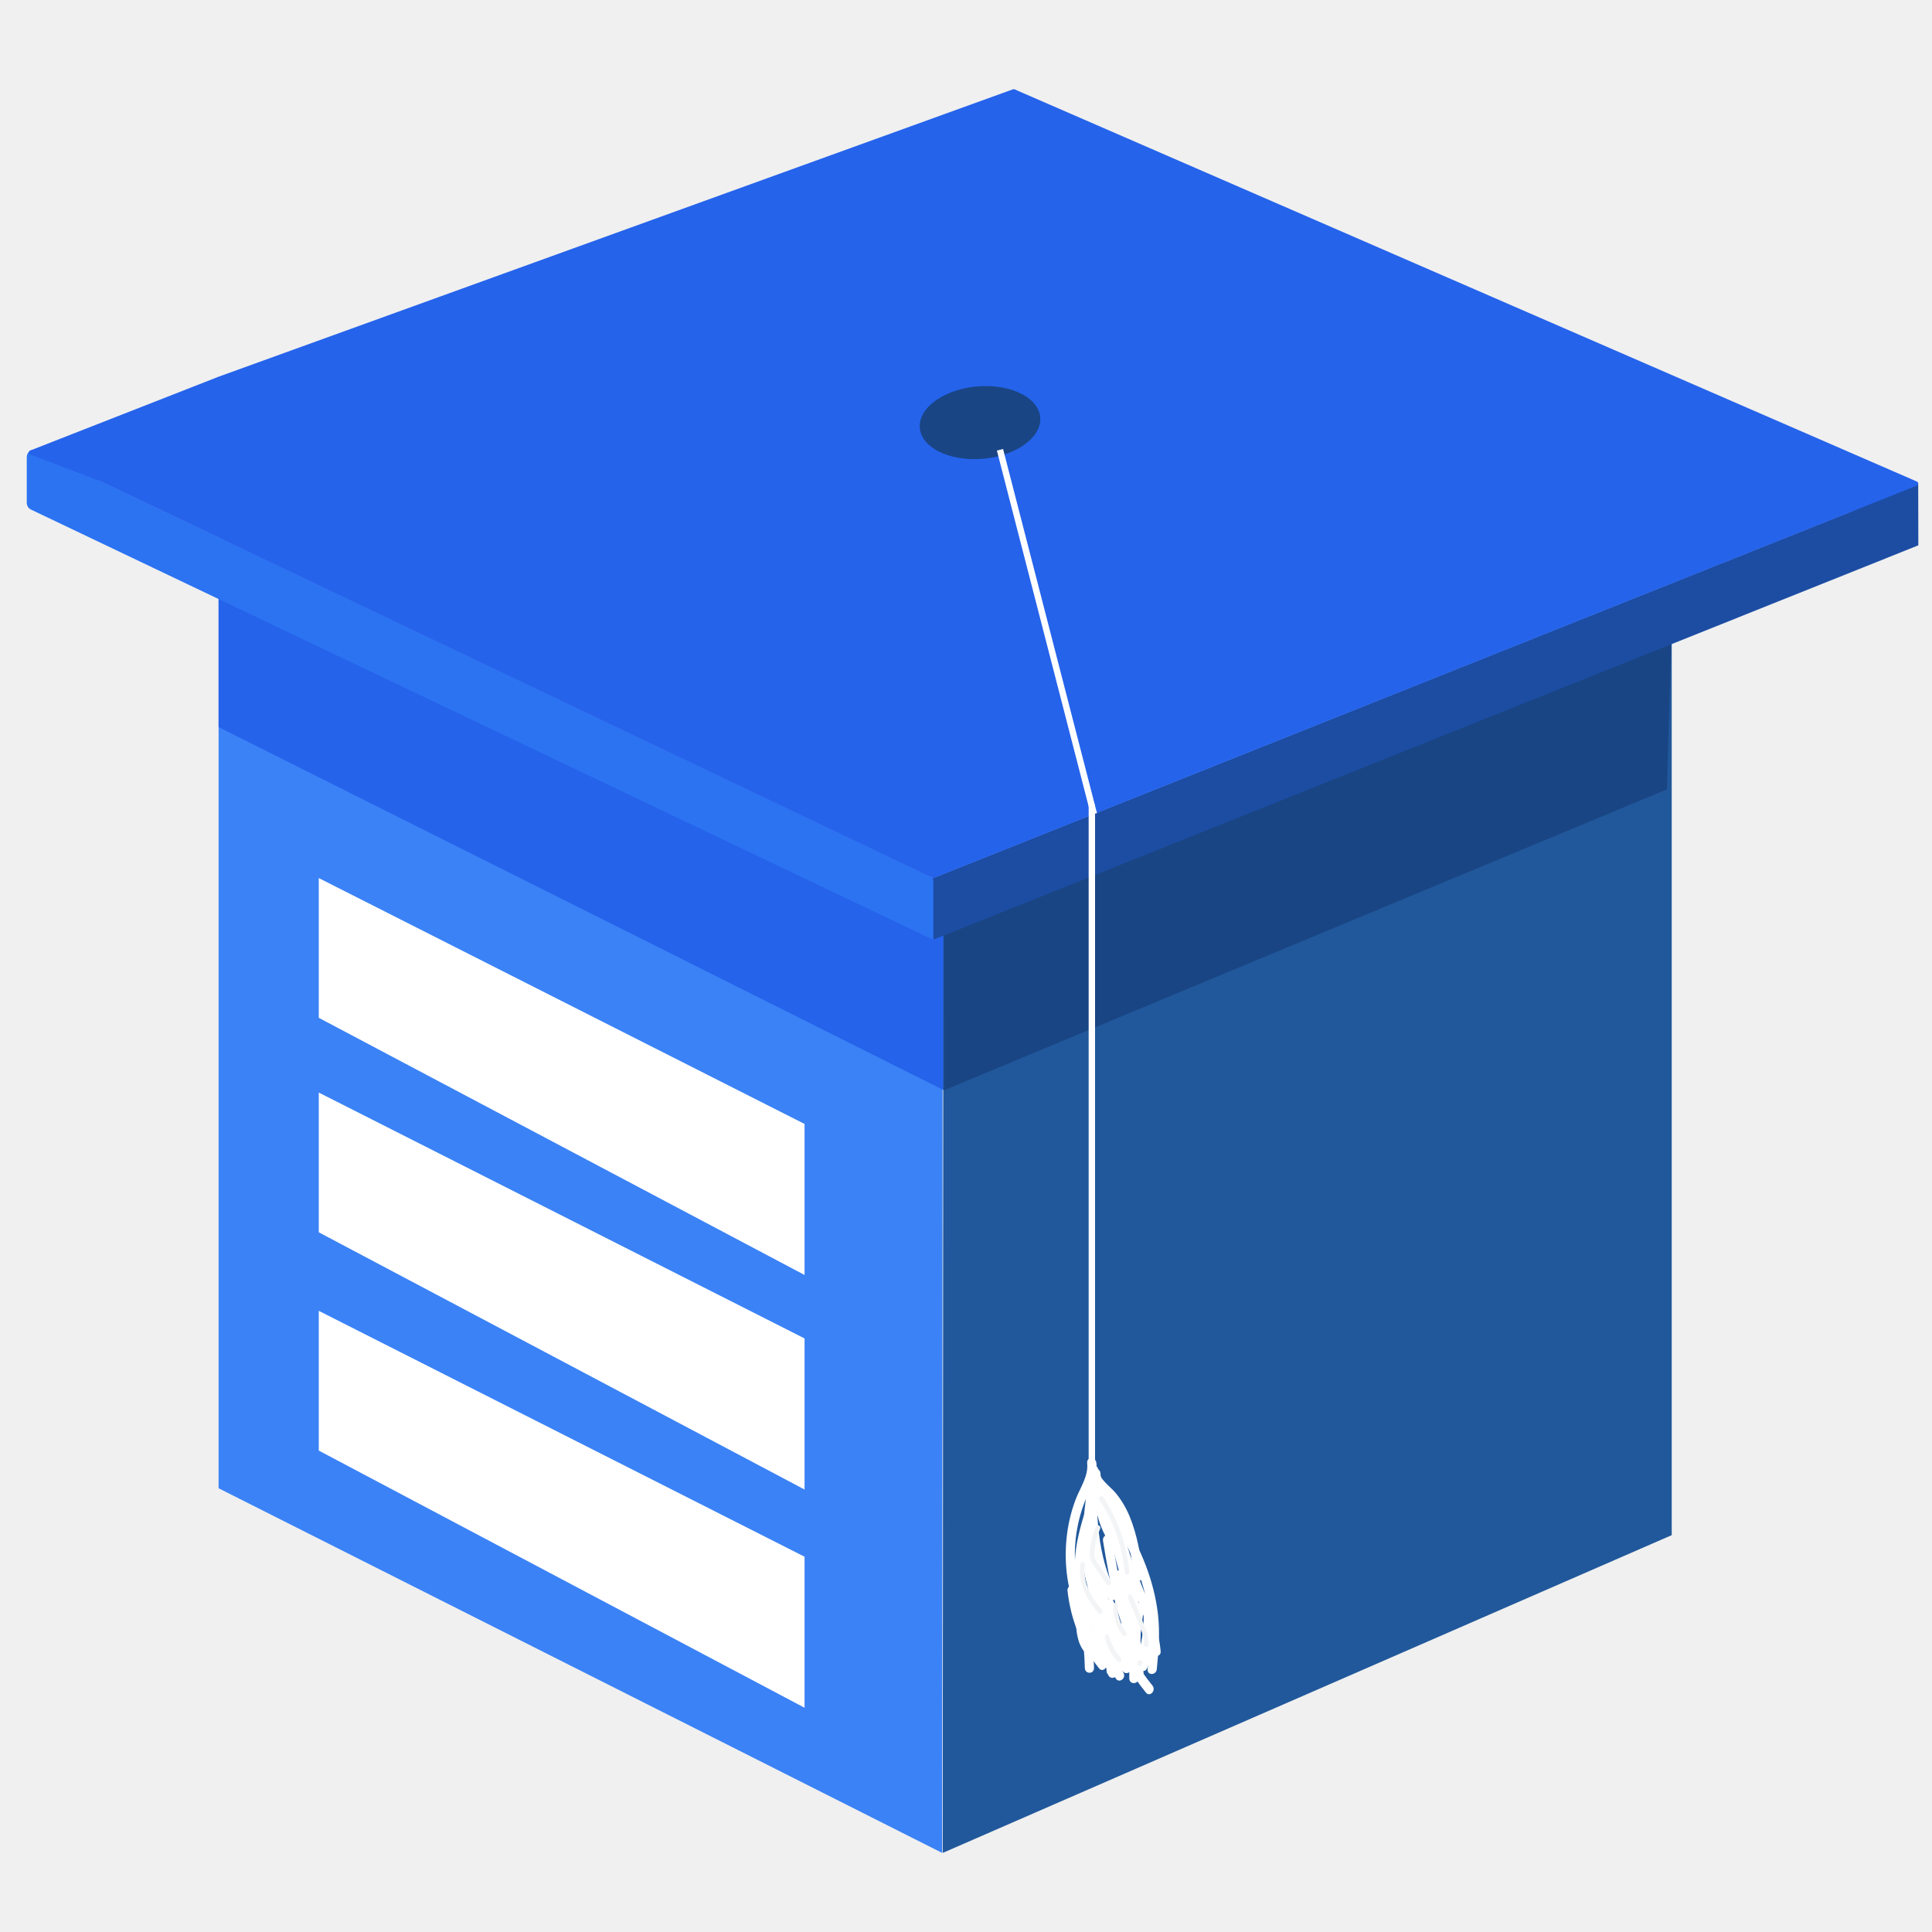
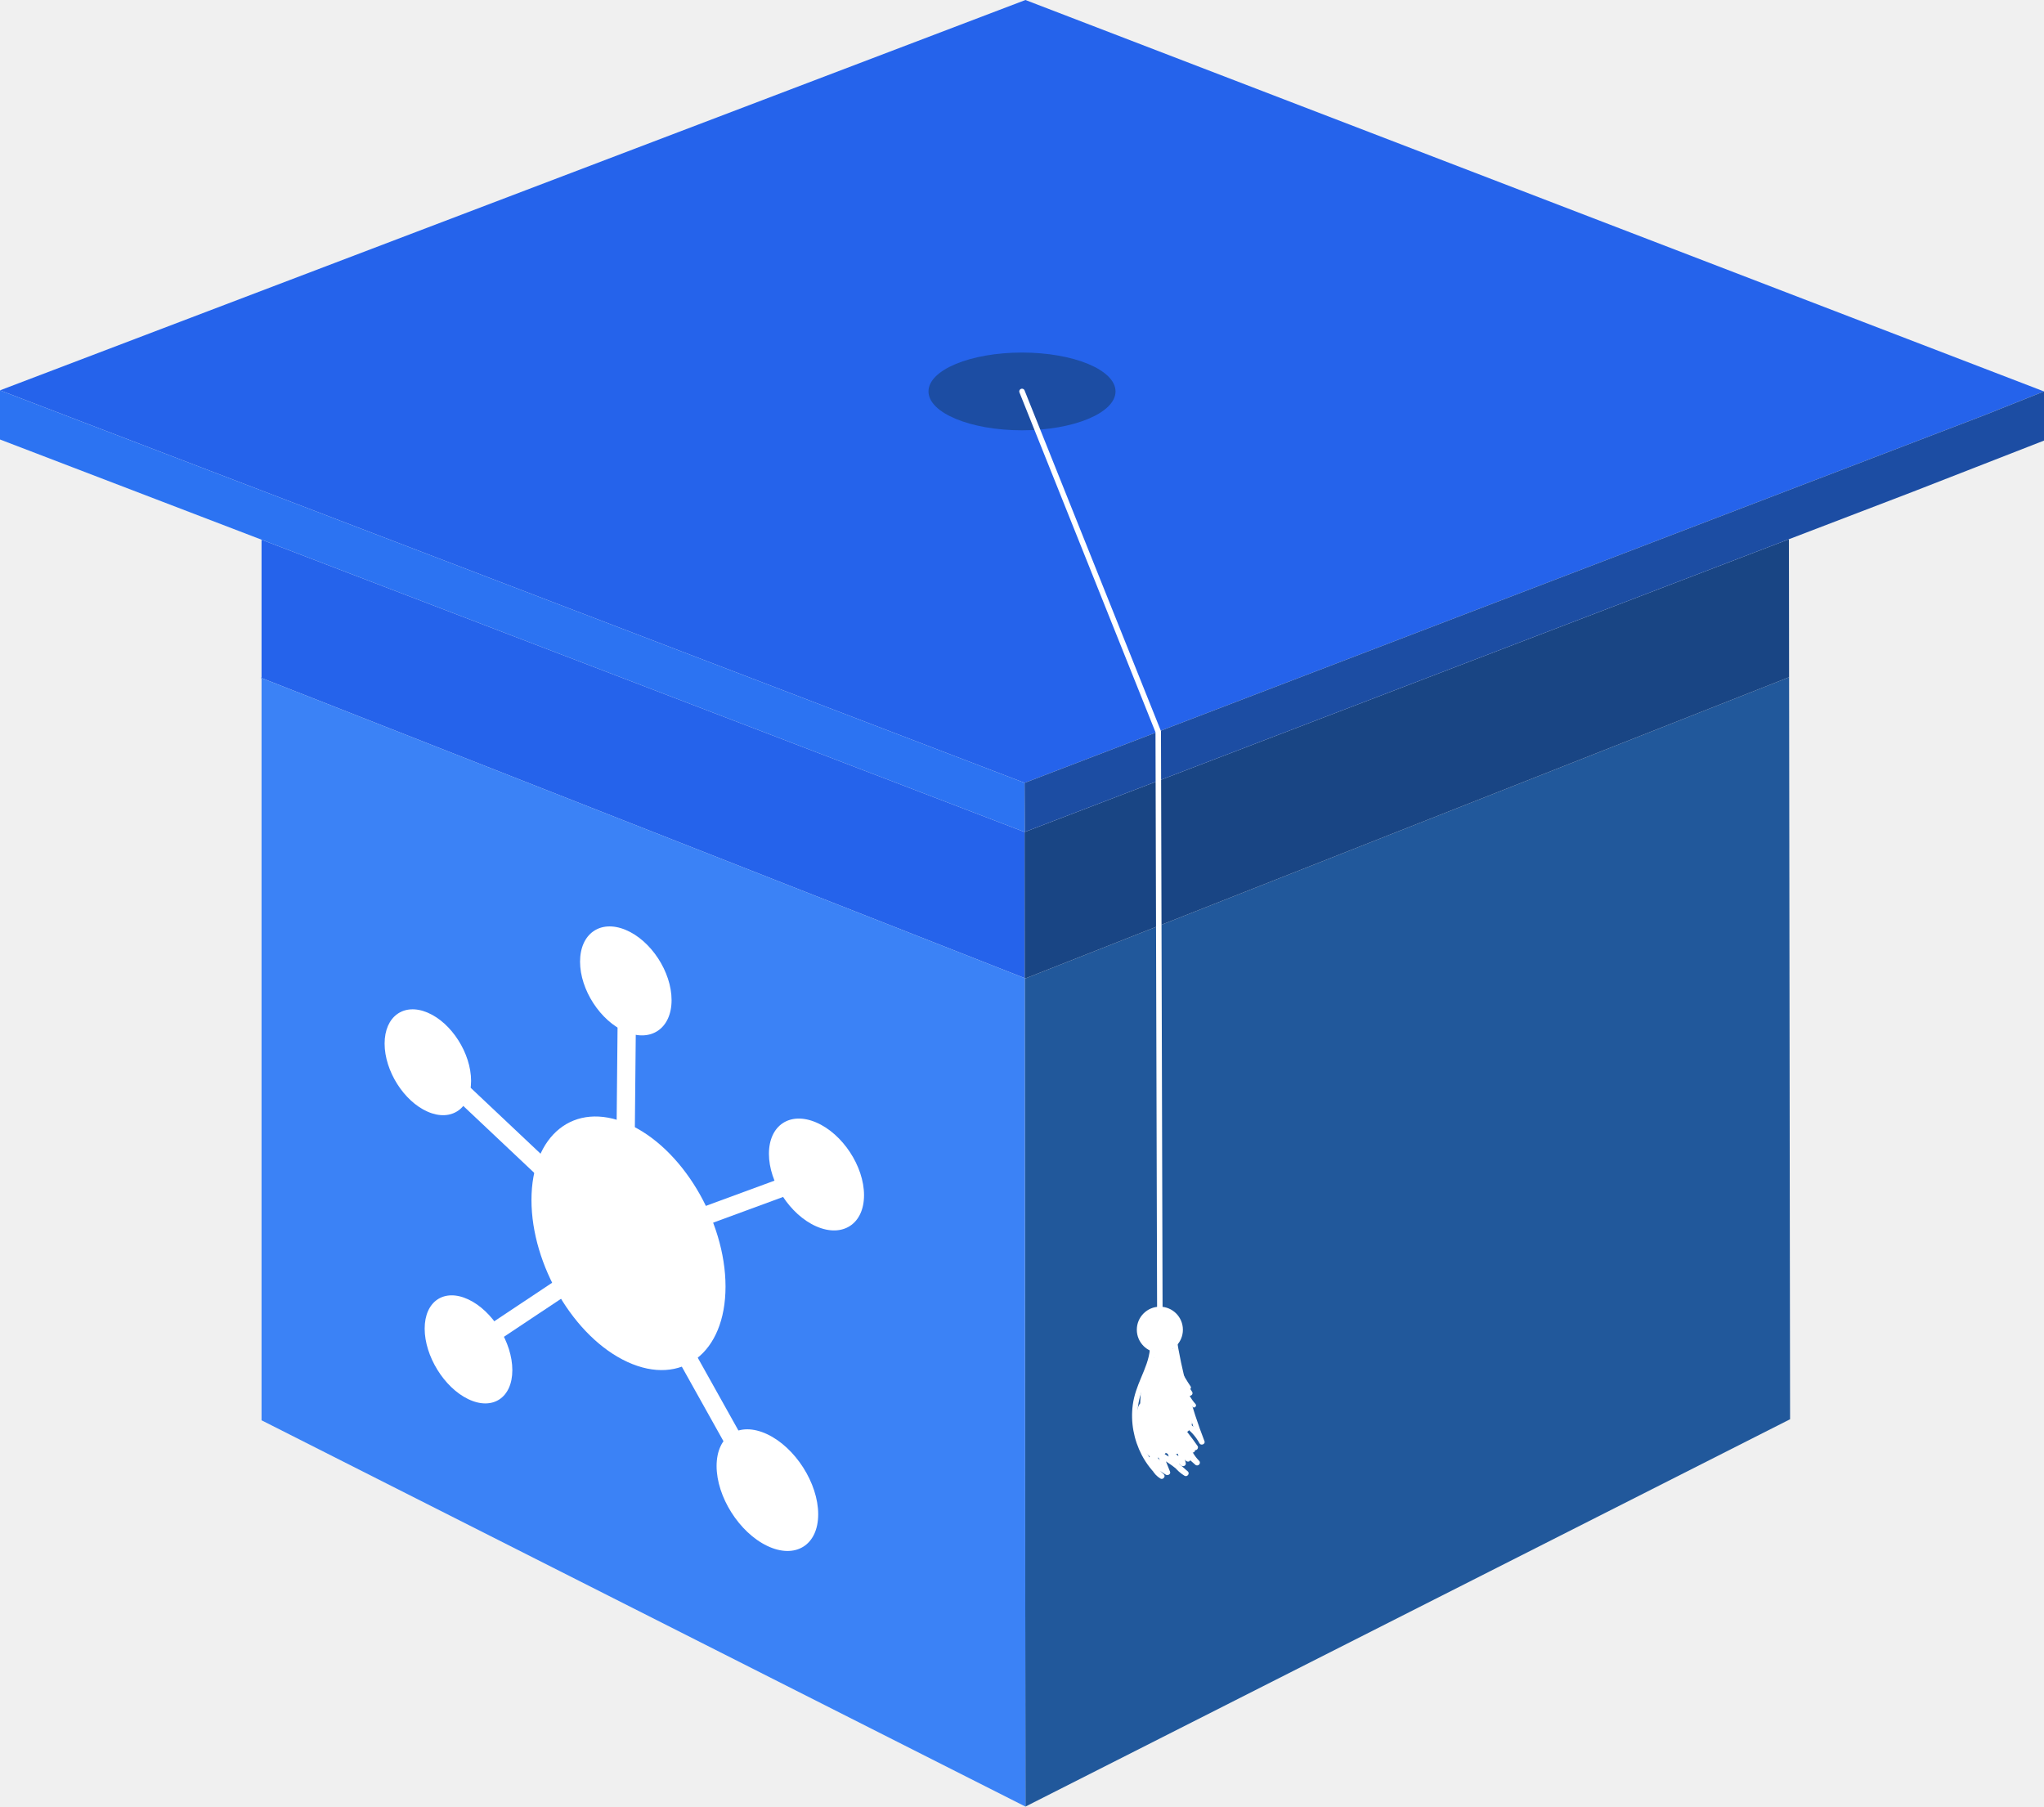
- <svg xmlns="http://www.w3.org/2000/svg" id="Mesa_2" data-name="Mesa 2" viewBox="0 0 160 160" version="1.1" width="160" height="160">
-   <defs id="defs1">
-     <style id="style1">
+ <svg xmlns="http://www.w3.org/2000/svg" viewBox="0 0 1118.91 988.89">
+   <defs>
+     <style>
      .cls-1 {
        fill: #194584;
      }

      .cls-2 {
        fill: #1c4da3;
      }

      .cls-3 {
        fill: #fff;
      }

      .cls-4 {
-         fill: #f3f4f6;
+         fill: #3b82f6;
      }

      .cls-5 {
+         fill: #2563eb;
+       }
+ 
+       .cls-6 {
+         stroke: #2563eb;
+         stroke-width: .25px;
+       }
+ 
+       .cls-6, .cls-7, .cls-8 {
        fill: none;
-         stroke: #fff;
        stroke-miterlimit: 10;
      }

-       .cls-6 {
-         fill: #3b82f6;
+       .cls-7 {
+         stroke-linecap: round;
+         stroke-width: 3px;
      }

-       .cls-7 {
-         fill: #2563eb;
+       .cls-7, .cls-8 {
+         stroke: #fff;
      }

      .cls-8 {
+         stroke-width: 10px;
+       }
+ 
+       .cls-9 {
        fill: #21589b;
      }

-       .cls-9 {
+       .cls-10 {
        fill: #2c73f2;
      }
    </style>
  </defs>
-   <g id="Capa_9" data-name="Capa 9" transform="matrix(0.5059127,0,0,0.5531768,-179.2839,-234.0955)">
-     <polygon class="cls-6" points="508.7,556.13 390.16,508.02 390.16,645.99 508.6,700.58 " id="polygon1" />
-     <path class="cls-7" d="m 508.9,554.01 v 32.4 c 0,0 -118.74,-54.37 -118.74,-54.37 v -28.39 l 116.86,50.95 c 0.08,0.03 0.16,0.03 0.24,0.01 z" id="path1" />
-     <polygon class="cls-8" points="628.03,513.98 508.8,557.55 508.7,700.58 628.03,653.01 " id="polygon2" />
-     <polygon class="cls-1" points="508.9,586.41 508.9,555.61 628.13,513.98 627.24,541.36 " id="polygon3" />
-     <path class="cls-2" d="m 668.38,495.61 0.02,9.17 c 0,0 -0.02,0.05 -0.04,0.06 l -161.14,59 c 0,0 -0.08,-0.01 -0.08,-0.06 v -9.11 c 0,0 0.02,-0.05 0.04,-0.06 l 149.66,-54.64 11.46,-4.42 c 0,0 0.08,0.01 0.08,0.06 z" id="path3" />
-     <polygon class="cls-3" points="406.56,554.64 486.08,591.45 486.08,614.06 406.56,575.56 " id="polygon4" />
-     <polygon class="cls-3" points="406.56,586.75 486.08,623.56 486.08,646.18 406.56,607.67 " id="polygon5" />
-     <polygon class="cls-3" points="406.56,619.43 486.08,656.24 486.08,678.85 406.56,640.35 " id="polygon6" />
+   <g id="Capa_3" data-name="Capa 3">
+     <line class="cls-6" x1="143.17" y1="371.14" x2="142.8" y2="370.99" />
  </g>
-   <path class="cls-9" d="m 77.285,73.117 v 4.636 c 0,0.033 -0.03,0.055 -0.061,0.044 L 2.551,42.194 c -0.202,-0.1 -0.334,-0.315 -0.334,-0.564 v -3.767 c 0,-0.443 0.415,-0.736 0.784,-0.564 l 5.307,2.528 68.642,32.72 c 0.202,0.1 0.334,0.315 0.334,0.564 z" id="path12" style="stroke-width:0.529" />
-   <path class="cls-7" d="m 158.752,40.214 -5.732,2.285 -19.376,7.733 -55.468,22.144 -0.718,0.288 -0.111,0.044 c -0.04,0.011 -0.081,0.011 -0.121,-0.005 L 18.103,44.518 8.304,39.849 2.486,37.636 C 2.349,37.575 2.359,37.359 2.501,37.31 L 18.103,31.197 76.814,9.955 78.175,9.463 83.897,7.394 c 0.035,-0.017 0.076,-0.011 0.111,0 l 49.635,21.574 25.113,10.914 c 0.137,0.061 0.132,0.277 -0.005,0.332 z" id="path13" style="stroke-width:0.529" />
-   <path class="cls-1" d="m 84.367,37.122 c 2.12,-1.195 2.388,-3.109 0.622,-4.276 -1.766,-1.167 -4.867,-1.162 -6.982,0 -2.13,1.167 -2.464,3.087 -0.718,4.276 1.761,1.2 4.943,1.2 7.078,0 z" id="path14" style="stroke-width:0.529" />
-   <line class="cls-5" x1="82.814" y1="37.249" x2="90.59" y2="67.403" id="line14" style="stroke-width:0.529" />
-   <line class="cls-5" x1="90.423" y1="66.617" x2="90.423" y2="121.769" id="line15" style="stroke-width:0.529" />
-   <path class="cls-3" d="m 90.034,121.16 c 0.121,1.09 -0.587,2.052 -0.951,3.015 -0.344,0.907 -0.582,1.853 -0.708,2.821 -0.258,1.953 -0.086,3.95 0.521,5.808 0.162,0.498 0.895,0.282 0.734,-0.221 -0.622,-1.903 -0.784,-3.961 -0.43,-5.947 0.177,-0.99 0.47,-1.953 0.88,-2.854 0.379,-0.835 0.825,-1.66 0.718,-2.628 -0.056,-0.526 -0.815,-0.531 -0.759,0 v 0 z" id="path15" style="stroke-width:0.529" />
-   <path class="cls-3" d="m 90.11,121.802 c -0.132,3.59 0.015,7.335 1.664,10.538 0.238,0.465 0.895,0.05 0.658,-0.42 -1.584,-3.07 -1.69,-6.682 -1.563,-10.123 0.02,-0.537 -0.739,-0.531 -0.759,0 v 0 z" id="path16" style="stroke-width:0.529" />
-   <path class="cls-3" d="m 90.196,121.736 c 0.101,0.819 0.557,1.366 1.098,1.908 0.582,0.586 1.062,1.206 1.427,1.975 0.729,1.543 0.981,3.308 1.224,5.006 0.076,0.526 0.804,0.304 0.734,-0.221 -0.233,-1.648 -0.501,-3.314 -1.138,-4.846 -0.298,-0.714 -0.698,-1.388 -1.189,-1.964 -0.465,-0.542 -1.295,-1.068 -1.391,-1.864 -0.066,-0.52 -0.825,-0.531 -0.759,0 v 0 z" id="path17" style="stroke-width:0.529" />
-   <path class="cls-3" d="m 90.383,122.023 c 0.157,1.881 0.344,3.834 1.315,5.449 0.501,0.83 1.057,1.565 1.351,2.522 0.298,0.968 0.41,1.986 0.516,2.998 0.056,0.526 0.815,0.531 0.759,0 -0.207,-1.953 -0.511,-3.717 -1.584,-5.338 -0.536,-0.813 -0.951,-1.632 -1.189,-2.611 -0.238,-0.979 -0.329,-2.008 -0.415,-3.026 -0.046,-0.526 -0.804,-0.531 -0.759,0 v 0 z" id="path18" style="stroke-width:0.529" />
-   <path class="cls-3" d="m 90.155,122.239 c -0.298,2.489 -0.708,5.117 -0.41,7.628 0.253,2.174 1.391,3.955 2.803,5.449 0.349,0.371 0.89,-0.216 0.536,-0.586 -1.427,-1.51 -2.504,-3.275 -2.636,-5.499 -0.132,-2.224 0.192,-4.691 0.47,-6.992 0.061,-0.526 -0.698,-0.526 -0.759,0 v 0 z" id="path19" style="stroke-width:0.529" />
-   <path class="cls-3" d="m 89.958,124.883 c -0.769,2.379 -1.346,4.719 -0.602,7.202 0.718,2.395 2.231,4.331 3.607,6.301 0.293,0.42 0.951,0.005 0.658,-0.42 -1.285,-1.848 -2.742,-3.668 -3.46,-5.886 -0.784,-2.412 -0.223,-4.652 0.531,-6.976 0.162,-0.503 -0.572,-0.719 -0.734,-0.221 z" id="path20" style="stroke-width:0.529" />
-   <path class="cls-3" d="m 90.702,123.727 c 0.744,2.135 1.411,4.293 1.998,6.483 0.607,2.268 1.174,4.636 0.784,7.009 -0.086,0.52 0.643,0.747 0.734,0.221 0.39,-2.357 -0.061,-4.68 -0.653,-6.953 -0.592,-2.274 -1.331,-4.685 -2.13,-6.981 -0.172,-0.492 -0.906,-0.282 -0.734,0.221 z" id="path21" style="stroke-width:0.529" />
-   <path class="cls-3" d="m 91.349,127.621 c 0.582,3.535 1.219,7.197 3.137,10.195 0.278,0.437 0.936,0.022 0.658,-0.42 -1.882,-2.943 -2.494,-6.527 -3.061,-10.001 -0.086,-0.526 -0.82,-0.304 -0.734,0.221 v 0 z" id="path22" style="stroke-width:0.529" />
-   <path class="cls-3" d="m 90.433,129.032 c 0.39,4.132 1.948,8.038 4.472,11.147 0.324,0.398 0.86,-0.188 0.536,-0.586 -2.383,-2.932 -3.885,-6.655 -4.25,-10.56 -0.051,-0.526 -0.809,-0.531 -0.759,0 z" id="path23" style="stroke-width:0.529" />
-   <path class="cls-3" d="m 90.145,123.118 c 1.589,2.085 3.086,4.315 4.042,6.837 0.481,1.267 0.83,2.605 0.976,3.966 0.152,1.438 0.02,2.882 -0.121,4.315 -0.051,0.531 0.708,0.526 0.759,0 0.152,-1.521 0.273,-3.031 0.096,-4.553 -0.162,-1.394 -0.516,-2.749 -1.012,-4.044 -1.002,-2.628 -2.545,-4.929 -4.199,-7.103 -0.314,-0.409 -0.845,0.177 -0.536,0.586 v 0 z" id="path24" style="stroke-width:0.529" />
-   <path class="cls-3" d="m 92.204,126.299 c 0.496,3.673 2.808,6.732 3.157,10.444 0.051,0.526 0.809,0.531 0.759,0 -0.354,-3.795 -2.676,-6.915 -3.182,-10.665 -0.071,-0.526 -0.804,-0.304 -0.734,0.221 z" id="path25" style="stroke-width:0.529" />
-   <path class="cls-3" d="m 89.25,131.433 c -0.207,1.079 -0.197,2.24 -0.121,3.336 0.066,0.946 0.344,1.936 1.148,2.423 0.425,0.26 0.809,-0.459 0.384,-0.719 -0.648,-0.393 -0.764,-1.261 -0.789,-1.997 -0.035,-0.935 -0.066,-1.903 0.111,-2.827 0.101,-0.52 -0.632,-0.741 -0.734,-0.221 v 0 z" id="path26" style="stroke-width:0.529" />
-   <path class="cls-3" d="m 89.411,131.648 c -0.309,1.068 -0.096,2.191 0.283,3.203 0.379,1.012 0.926,2.069 1.508,3.02 0.268,0.443 0.926,0.028 0.658,-0.42 -0.526,-0.863 -1.017,-1.776 -1.391,-2.727 -0.354,-0.896 -0.597,-1.892 -0.319,-2.854 0.147,-0.509 -0.587,-0.73 -0.734,-0.221 v 0 z" id="path27" style="stroke-width:0.529" />
-   <path class="cls-3" d="m 88.961,132.179 c 0.536,1.936 0.835,3.928 0.88,5.952 0.01,0.531 0.769,0.537 0.759,0 -0.051,-2.091 -0.354,-4.171 -0.906,-6.173 -0.142,-0.509 -0.875,-0.293 -0.734,0.221 z" id="path28" style="stroke-width:0.529" />
-   <path class="cls-3" d="m 88.405,131.709 c 0.253,2.395 1.153,4.641 2.616,6.456 0.324,0.404 0.86,-0.188 0.536,-0.586 -1.315,-1.632 -2.165,-3.706 -2.393,-5.869 -0.025,-0.227 -0.157,-0.415 -0.379,-0.415 -0.187,0 -0.405,0.194 -0.379,0.415 z" id="path29" style="stroke-width:0.529" />
-   <path class="cls-3" d="m 89.7,132.76 c 0.754,2.146 1.649,4.221 2.691,6.218 0.243,0.465 0.895,0.044 0.658,-0.42 -1.007,-1.931 -1.882,-3.944 -2.616,-6.019 -0.172,-0.492 -0.906,-0.277 -0.734,0.221 z" id="path30" style="stroke-width:0.529" />
-   <path class="cls-3" d="m 90.089,131.499 c 0.41,2.428 0.971,4.824 1.675,7.169 0.152,0.503 0.885,0.288 0.734,-0.221 -0.703,-2.345 -1.265,-4.741 -1.675,-7.169 -0.091,-0.526 -0.82,-0.304 -0.734,0.221 z" id="path31" style="stroke-width:0.529" />
-   <path class="cls-3" d="m 89.538,129.187 c 0.769,3.059 1.786,6.035 3.03,8.895 0.207,0.481 0.865,0.061 0.658,-0.42 -1.214,-2.799 -2.201,-5.709 -2.949,-8.696 -0.132,-0.514 -0.86,-0.293 -0.734,0.221 v 0 z" id="path32" style="stroke-width:0.529" />
-   <path class="cls-3" d="m 92.411,130.525 c 0.875,2.655 1.401,5.427 1.548,8.242 0.025,0.531 0.784,0.537 0.759,0 -0.147,-2.893 -0.673,-5.742 -1.573,-8.464 -0.167,-0.498 -0.901,-0.282 -0.734,0.221 z" id="path33" style="stroke-width:0.529" />
-   <path class="cls-3" d="m 94,133.048 c -0.324,1.958 -0.491,3.944 -0.481,5.941 0,0.531 0.759,0.537 0.759,0 -0.005,-1.92 0.142,-3.828 0.455,-5.72 0.086,-0.52 -0.643,-0.747 -0.734,-0.221 z" id="path34" style="stroke-width:0.529" />
-   <path class="cls-3" d="m 94.592,132.451 c 0.263,1.66 0.091,3.363 -0.455,4.934 -0.071,0.21 0.081,0.454 0.263,0.509 0.212,0.066 0.395,-0.077 0.465,-0.288 0.597,-1.715 0.744,-3.574 0.455,-5.377 -0.035,-0.221 -0.283,-0.343 -0.465,-0.288 -0.212,0.066 -0.298,0.288 -0.263,0.509 z" id="path35" style="stroke-width:0.529" />
-   <path class="cls-3" d="m 94.865,133.363 c 0.268,1.477 0.081,3.037 -0.531,4.387 -0.218,0.476 0.44,0.896 0.658,0.42 0.703,-1.56 0.916,-3.319 0.607,-5.028 -0.096,-0.526 -0.825,-0.304 -0.734,0.221 z" id="path36" style="stroke-width:0.529" />
-   <path class="cls-3" d="m 93.681,133.363 c 0.091,1.339 0.04,2.688 -0.157,4.011 -0.035,0.221 0.051,0.448 0.263,0.509 0.182,0.055 0.435,-0.066 0.465,-0.288 0.212,-1.4 0.278,-2.816 0.182,-4.232 -0.015,-0.221 -0.162,-0.415 -0.379,-0.415 -0.192,0 -0.395,0.188 -0.379,0.415 v 0 z" id="path37" style="stroke-width:0.529" />
-   <path class="cls-3" d="m 93.17,132.296 c 0,1.427 0,2.854 0,4.282 0,0.537 0.759,0.537 0.759,0 0,-1.427 0,-2.854 0,-4.282 0,-0.537 -0.759,-0.537 -0.759,0 z" id="path38" style="stroke-width:0.529" />
-   <path class="cls-3" d="m 92.968,131.759 c 0.086,1.964 -0.157,3.911 -0.718,5.775 -0.152,0.509 0.582,0.725 0.734,0.221 0.582,-1.931 0.835,-3.966 0.749,-5.996 -0.025,-0.531 -0.784,-0.537 -0.759,0 v 0 z" id="path39" style="stroke-width:0.529" />
-   <path class="cls-3" d="m 91.531,132.827 c 0.142,1.837 0.177,3.679 0.106,5.515 -0.02,0.537 0.739,0.531 0.759,0 0.071,-1.842 0.035,-3.679 -0.106,-5.515 -0.04,-0.526 -0.799,-0.531 -0.759,0 z" id="path40" style="stroke-width:0.529" />
-   <path class="cls-3" d="m 90.656,129.452 c -0.283,2.301 -0.137,4.636 0.465,6.865 0.137,0.509 0.87,0.293 0.734,-0.221 -0.562,-2.08 -0.729,-4.271 -0.465,-6.422 0.025,-0.221 -0.051,-0.443 -0.263,-0.509 -0.177,-0.055 -0.44,0.066 -0.465,0.288 v 0 z" id="path41" style="stroke-width:0.529" />
-   <path class="cls-3" d="m 90.469,128.816 c -0.172,2.655 0.086,5.327 0.749,7.888 0.132,0.514 0.865,0.293 0.734,-0.221 -0.648,-2.495 -0.885,-5.078 -0.718,-7.667 0.035,-0.531 -0.723,-0.531 -0.759,0 v 0 z" id="path42" style="stroke-width:0.529" />
-   <path class="cls-3" d="m 90.18,129.032 c 0.268,2.672 0.749,5.31 1.447,7.883 0.137,0.509 0.87,0.293 0.734,-0.221 -0.678,-2.506 -1.159,-5.067 -1.422,-7.667 -0.051,-0.526 -0.815,-0.531 -0.759,0 v 0 z" id="path43" style="stroke-width:0.529" />
-   <path class="cls-4" d="m 91.046,124.203 c 1.169,1.759 1.902,3.839 2.1,6.002 0.025,0.266 0.405,0.266 0.379,0 -0.202,-2.235 -0.941,-4.392 -2.15,-6.212 -0.142,-0.216 -0.47,-0.005 -0.329,0.21 z" id="path44" style="stroke-width:0.529" />
-   <path class="cls-4" d="m 90.767,126.421 c -0.167,0.393 -0.304,0.808 -0.39,1.228 -0.086,0.42 -0.167,0.891 -0.101,1.317 0.066,0.426 0.354,0.769 0.587,1.101 0.263,0.376 0.526,0.752 0.784,1.128 0.061,0.088 0.162,0.138 0.258,0.072 0.081,-0.05 0.132,-0.194 0.066,-0.282 -0.243,-0.348 -0.481,-0.691 -0.723,-1.04 -0.121,-0.171 -0.243,-0.343 -0.359,-0.52 -0.101,-0.149 -0.197,-0.31 -0.233,-0.492 -0.035,-0.183 -0.025,-0.387 0,-0.575 0.025,-0.188 0.051,-0.387 0.091,-0.581 0.081,-0.398 0.197,-0.786 0.354,-1.151 0.046,-0.1 0.025,-0.221 -0.066,-0.282 -0.081,-0.05 -0.218,-0.028 -0.258,0.072 v 0 z" id="path45" style="stroke-width:0.529" />
-   <path class="cls-4" d="m 89.482,129.508 c -0.197,1.206 0.243,2.384 0.901,3.33 0.187,0.266 0.39,0.52 0.602,0.769 0.167,0.194 0.435,-0.1 0.268,-0.293 -0.845,-0.979 -1.634,-2.279 -1.406,-3.695 0.02,-0.111 -0.025,-0.221 -0.132,-0.254 -0.091,-0.028 -0.218,0.033 -0.233,0.144 z" id="path46" style="stroke-width:0.529" />
-   <path class="cls-4" d="m 93.423,132.351 c 0.273,0.647 0.546,1.3 0.809,1.953 0.243,0.597 0.531,1.223 0.511,1.897 -0.01,0.266 0.369,0.266 0.379,0 0.02,-0.725 -0.273,-1.388 -0.531,-2.036 -0.273,-0.68 -0.551,-1.355 -0.835,-2.025 -0.046,-0.1 -0.177,-0.127 -0.258,-0.072 -0.096,0.061 -0.111,0.183 -0.066,0.282 v 0 z" id="path47" style="stroke-width:0.529" />
-   <path class="cls-4" d="m 91.491,135.62 c 0.147,0.581 0.405,1.117 0.749,1.588 0.096,0.127 0.197,0.249 0.304,0.365 0.071,0.077 0.197,0.083 0.268,0 0.071,-0.083 0.076,-0.21 0,-0.293 -0.091,-0.1 -0.182,-0.205 -0.263,-0.31 -0.02,-0.028 -0.04,-0.05 -0.056,-0.077 -0.01,-0.011 -0.02,-0.022 -0.025,-0.039 0,0 0.02,0.028 0.01,0.011 -0.005,-0.011 -0.015,-0.022 -0.02,-0.033 -0.035,-0.055 -0.076,-0.111 -0.111,-0.171 -0.071,-0.116 -0.137,-0.238 -0.197,-0.365 -0.03,-0.061 -0.056,-0.122 -0.086,-0.188 -0.015,-0.028 -0.025,-0.061 -0.035,-0.088 0,0 -0.02,-0.039 -0.015,-0.044 0,0 0.02,0.05 0,0.005 0,-0.011 -0.005,-0.017 -0.01,-0.028 -0.056,-0.149 -0.101,-0.299 -0.142,-0.454 -0.025,-0.105 -0.137,-0.177 -0.233,-0.144 -0.096,0.033 -0.162,0.144 -0.132,0.254 v 0 z" id="path48" style="stroke-width:0.529" />
-   <path class="cls-4" d="m 92.199,132.937 c -0.03,0.697 0.132,1.405 0.46,2.008 0.096,0.171 0.202,0.337 0.324,0.492 0.066,0.083 0.202,0.077 0.268,0 0.076,-0.088 0.071,-0.205 0,-0.293 -0.015,-0.022 -0.03,-0.039 -0.046,-0.061 0,0 -0.046,-0.066 -0.025,-0.033 -0.03,-0.039 -0.056,-0.083 -0.086,-0.127 -0.056,-0.083 -0.106,-0.171 -0.152,-0.266 -0.046,-0.094 -0.091,-0.183 -0.126,-0.277 0,-0.005 -0.03,-0.077 -0.015,-0.039 -0.01,-0.022 -0.02,-0.05 -0.025,-0.072 -0.015,-0.05 -0.035,-0.1 -0.051,-0.144 -0.061,-0.199 -0.101,-0.398 -0.132,-0.603 0.005,0.044 0,-0.033 0,-0.039 0,-0.028 0,-0.05 -0.005,-0.077 0,-0.05 -0.005,-0.105 -0.01,-0.155 0,-0.105 0,-0.205 0,-0.31 0,-0.111 -0.091,-0.21 -0.192,-0.21 -0.106,0 -0.182,0.088 -0.192,0.21 v 0 z" id="path49" style="stroke-width:0.529" />
-   <path class="cls-4" d="m 94.299,137.556 -0.051,0.055 c 0,0 -0.03,0.039 -0.04,0.066 -0.01,0.022 -0.015,0.05 -0.015,0.077 0,0.028 0,0.055 0.015,0.077 0.01,0.028 0.02,0.05 0.04,0.066 l 0.04,0.033 c 0.03,0.017 0.061,0.028 0.096,0.028 h 0.051 c 0.03,-0.017 0.061,-0.033 0.086,-0.061 l 0.051,-0.055 c 0,0 0.03,-0.039 0.04,-0.066 0.01,-0.022 0.015,-0.05 0.015,-0.077 0,-0.028 0,-0.055 -0.015,-0.077 -0.01,-0.028 -0.02,-0.05 -0.04,-0.066 l -0.04,-0.033 c -0.03,-0.017 -0.061,-0.028 -0.096,-0.028 h -0.051 c -0.03,0.017 -0.061,0.033 -0.086,0.061 z" id="path50" style="stroke-width:0.529" />
+   <g id="Capa_7" data-name="Capa 7">
+     <g>
+       <polygon class="cls-9" points="979.91 776.87 561.34 988.89 560.95 535.41 561.34 535.56 979.37 370.69 979.91 776.87" />
+       <polygon class="cls-5" points="560.95 535.41 143.17 371.14 143.17 295.41 560.88 455.42 560.95 535.41" />
+       <polygon class="cls-5" points="1118.91 214.26 1086.58 227.15 1011.99 255.72 979.22 268.27 560.88 428.52 109.88 255.75 109.87 255.75 35.24 227.16 0 213.66 561.34 0 1118.91 214.26" />
+       <polygon class="cls-10" points="561.01 455.38 561 455.38 560.88 455.42 143.17 295.41 0 240.57 0 213.66 35.24 227.16 109.87 255.75 109.88 255.75 560.88 428.52 561.01 455.38" />
+       <polygon class="cls-1" points="979.37 370.69 561.34 535.56 560.95 535.41 560.88 455.42 561 455.38 561.01 455.38 979.28 295.16 979.35 352.13 979.37 370.69" />
+       <polygon class="cls-2" points="1118.91 214.26 1118.91 241.17 1047.21 269.14 979.28 295.16 561.01 455.38 560.88 428.52 979.22 268.27 1011.99 255.72 1086.58 227.15 1118.91 214.26" />
+       <polygon class="cls-4" points="561.34 988.89 143.17 777.44 143.17 371.14 560.95 535.41 561.34 988.89" />
+       <ellipse class="cls-2" cx="559.46" cy="214.26" rx="51.19" ry="21.28" />
+       <path class="cls-3" d="M397.16,704.25c0,36.41-24.18,54.81-53.68,41.26-29.16-13.39-52.55-53.02-52.55-88.66s23.39-54.4,52.55-41.77c29.5,12.78,53.68,52.76,53.68,89.17Z" />
+       <line class="cls-8" x1="341.9" y1="681.76" x2="343.26" y2="541.89" />
+       <line class="cls-8" x1="341.9" y1="681.76" x2="420.08" y2="821.67" />
+       <line class="cls-8" x1="341.9" y1="681.76" x2="256.47" y2="738.63" />
+       <line class="cls-8" x1="234.21" y1="580.21" x2="341.9" y2="681.76" />
+       <line class="cls-8" x1="445.78" y1="643.57" x2="341.9" y2="681.76" />
+       <path class="cls-3" d="M257.88,591.67c0,15.06-10.69,22.58-23.8,16.84-13.03-5.71-23.54-22.38-23.54-37.27s10.51-22.49,23.54-16.95c13.11,5.57,23.8,22.32,23.8,37.38Z" />
+       <path class="cls-3" d="M317.53,526.42c0,15.32,11.12,32.47,24.91,38.35,13.88,5.91,25.19-1.83,25.19-17.32s-11.32-32.73-25.19-38.47-24.91,2.12-24.91,17.44Z" />
+       <path class="cls-3" d="M420.92,631.59c0,15.61,11.55,33.36,25.88,39.68,14.42,6.36,26.18-1.25,26.18-17.05s-11.76-33.63-26.18-39.81-25.88,1.57-25.88,17.18Z" />
+       <path class="cls-3" d="M232.47,727.27c0,14.99,10.65,32.26,23.86,38.59,13.29,6.38,24.13-.72,24.13-15.88s-10.84-32.51-24.13-38.72c-13.21-6.17-23.86,1.01-23.86,16.01Z" />
+       <path class="cls-3" d="M392.27,802.47c0,16.78,12.34,36.32,27.65,43.69,15.4,7.41,27.97-.3,27.97-17.28s-12.56-36.62-27.97-43.84c-15.31-7.17-27.65.65-27.65,17.43Z" />
+       <polyline class="cls-7" points="559.46 214.26 634.03 400.51 634.92 721.16" />
+       <circle class="cls-3" cx="634.92" cy="727.87" r="12.61" />
+       <path class="cls-3" d="M629.49,738.39c-.47,5.53-2.72,10.69-4.84,15.74s-3.85,9.64-4.55,14.85c-1.27,9.41.55,19.12,4.94,27.52,2.49,4.75,5.85,9.06,9.89,12.6l1.82-2.36c-3.07-1.86-4.77-5.26-4.54-8.83l-2.8.76c2.18,3.6,5.22,6.55,8.89,8.6,1.04.58,2.72-.41,2.2-1.69-1.28-3.21-2.56-6.41-3.83-9.62l-2.2,1.69c4.93,2.76,9.5,6.07,13.64,9.92l1.82-2.36c-3.79-2.28-6.55-5.89-7.77-10.15l-2.51,1.46c2.31,1.88,4.61,3.77,6.92,5.65,1.12.91,2.89.09,2.51-1.46-.67-2.67-1.34-5.35-2.01-8.02l-2.2,1.69c3.34,2.2,6.48,4.65,9.42,7.36,1.42,1.31,3.48-.74,2.12-2.12-5.09-5.16-7.49-12.71-6.18-19.87l-2.2.9c3.61,2.38,6.52,5.59,8.58,9.39.79,1.46,3.37.45,2.74-1.16-7.28-18.71-12.5-38.18-15.54-58.02-.29-1.9-3.18-1.09-2.89.8,3.04,19.84,8.26,39.31,15.54,58.02l2.74-1.16c-2.31-4.25-5.63-7.81-9.66-10.46-.76-.5-2.03-.03-2.2.9-1.5,8.23,1.07,16.81,6.96,22.78l2.12-2.12c-3.12-2.88-6.47-5.5-10.03-7.83-1.13-.75-2.51.48-2.2,1.69.67,2.67,1.34,5.35,2.01,8.02l2.51-1.46c-2.31-1.88-4.61-3.77-6.92-5.65-1.09-.89-2.95-.09-2.51,1.46,1.42,5,4.69,9.26,9.14,11.95,1.44.87,3.08-1.18,1.82-2.36-4.32-4.02-9.1-7.51-14.25-10.39-1.04-.58-2.71.41-2.2,1.69,1.28,3.21,2.56,6.41,3.83,9.62l2.2-1.69c-3.24-1.8-5.9-4.35-7.82-7.52-.8-1.32-2.7-.7-2.8.76-.3,4.6,2.1,9.04,6.02,11.42,1.43.86,3.12-1.22,1.82-2.36-6.96-6.09-11.62-14.42-13.49-23.46-.93-4.51-1.14-9.2-.57-13.77.62-4.97,2.38-9.63,4.29-14.22,2.32-5.55,4.69-11.08,5.2-17.14.16-1.92-2.84-1.91-3,0h0Z" />
+       <path class="cls-3" d="M637.65,738.19c1.09,4.44,2.7,8.75,4.82,12.81,2.23,4.27,4.96,8.29,7.52,12.36,1.02,1.63,3.62.13,2.59-1.51-2.48-3.95-5.12-7.84-7.31-11.96s-3.66-8.15-4.73-12.5c-.46-1.87-3.35-1.08-2.89.8h0Z" />
+       <path class="cls-3" d="M636.48,739.61c1.85,8.47,6.05,16.32,12.02,22.61,1.33,1.4,3.45-.72,2.12-2.12-5.63-5.93-9.51-13.3-11.25-21.28-.41-1.89-3.3-1.09-2.89.8h0Z" />
+       <path class="cls-3" d="M633.43,739.88c-.81,4.67,1.06,9.17,2.61,13.5s3.18,8.27,5.65,11.95c1.07,1.59,3.67.09,2.59-1.51-2.26-3.35-3.84-7.04-5.21-10.83s-3.47-8.2-2.75-12.31c.33-1.89-2.56-2.7-2.89-.8h0Z" />
+       <path class="cls-3" d="M633.05,753.5c2.42,6.27,5.82,12.05,10.11,17.22.52.62,1.59.54,2.12,0,.62-.62.52-1.5,0-2.12-3.94-4.75-7.11-10.15-9.33-15.9-.29-.76-1.01-1.28-1.85-1.05-.72.2-1.34,1.09-1.05,1.85h0Z" />
+       <path class="cls-3" d="M631.53,758.77c-.43,1.9.19,3.66,1.15,5.3.91,1.54,1.94,3.02,2.98,4.47,2.12,2.93,4.44,5.72,6.95,8.33,1.34,1.39,3.46-.73,2.12-2.12-2.19-2.28-4.26-4.69-6.13-7.24-.94-1.29-1.85-2.6-2.71-3.95-.72-1.13-1.8-2.57-1.48-4,.43-1.88-2.46-2.68-2.89-.8h0Z" />
+       <path class="cls-3" d="M632.66,769.17c2.79,5.34,6.69,10.1,11.4,13.86.63.51,1.5.62,2.12,0,.52-.52.64-1.61,0-2.12-4.53-3.62-8.25-8.11-10.93-13.25-.89-1.71-3.48-.2-2.59,1.51h0Z" />
+       <path class="cls-3" d="M632.54,773.61c3.16,5.25,6.82,10.19,10.91,14.76,1.29,1.44,3.4-.69,2.12-2.12-3.92-4.38-7.4-9.12-10.44-14.16-1-1.65-3.59-.15-2.59,1.51h0Z" />
+       <path class="cls-3" d="M632.69,776.21c.93,2.79,2.87,5.09,4.6,7.4,1.88,2.5,3.79,4.97,5.74,7.41.51.63,1.59.53,2.12,0,.63-.63.51-1.49,0-2.12-1.79-2.24-3.55-4.51-5.28-6.8-1.55-2.06-3.47-4.2-4.3-6.69-.61-1.82-3.51-1.04-2.89.8h0Z" />
+       <path class="cls-3" d="M635.38,782.43c1.6,4.69,4.39,8.93,8.12,12.19.61.53,1.52.6,2.12,0,.54-.54.61-1.59,0-2.12-3.35-2.92-5.92-6.67-7.35-10.86-.26-.77-1.03-1.27-1.85-1.05-.75.21-1.31,1.08-1.05,1.85h0Z" />
+       <path class="cls-3" d="M640.77,781.62c3.01,3.42,6.12,6.75,9.34,9.98.57.57,1.55.57,2.12,0s.57-1.55,0-2.12c-3.22-3.23-6.33-6.56-9.34-9.98-.53-.61-1.57-.55-2.12,0-.6.6-.54,1.51,0,2.12h0Z" />
+       <path class="cls-3" d="M642.42,779.53c3.79,4.3,7.32,8.81,10.58,13.52.46.66,1.31.97,2.05.54.66-.39,1-1.38.54-2.05-3.41-4.92-7.1-9.64-11.05-14.13-.54-.61-1.57-.55-2.12,0-.6.6-.54,1.51,0,2.12h0Z" />
+       <path class="cls-3" d="M643.77,786.94c2.43,2.29,4.76,4.67,7,7.15.53.58,1.59.58,2.12,0,.57-.62.56-1.5,0-2.12-2.24-2.48-4.57-4.86-7-7.15-.57-.54-1.56-.61-2.12,0s-.61,1.55,0,2.12h0Z" />
+       <path class="cls-3" d="M644.71,789.47c1.23.85,2.45,1.72,3.65,2.62.29.22.59.44.88.67.02.02.24.18.12.09s.1.08.12.09c.15.11.29.23.44.34.6.47,1.19.95,1.78,1.43s1.54.64,2.12,0c.5-.55.65-1.59,0-2.12-2.45-2.01-4.98-3.92-7.59-5.71-.65-.45-1.69-.14-2.05.54-.4.76-.15,1.58.54,2.05h0Z" />
+       <path class="cls-3" d="M643.25,790.14c1.81,2.08,3.62,4.17,5.43,6.25.52.59,1.6.57,2.12,0,.58-.63.55-1.49,0-2.12-1.81-2.08-3.62-4.17-5.43-6.25-.52-.59-1.6-.57-2.12,0-.58.63-.55,1.49,0,2.12h0Z" />
+       <path class="cls-3" d="M643.78,793.88c1.63,2.09,3.45,4.02,5.45,5.76.59.52,1.55.62,2.12,0,.52-.57.63-1.57,0-2.12-1.99-1.75-3.82-3.68-5.45-5.76-.22-.28-.72-.44-1.06-.44-.37,0-.81.16-1.06.44s-.46.66-.44,1.06c.02.42.18.73.44,1.06h0Z" />
+       <path class="cls-3" d="M631.73,743.8c1.63,6.25,3.26,12.51,4.89,18.76.67,2.59,1.35,5.17,2.02,7.76.92,3.52,1.12,4.19.07,7.54-1.11,3.53,1.95,7.87,5.79,7.6,2.06-.15,3.56-.43,5.3-1.6,4.55-3.03,3.34-11.68-3.03-11.18-3.95.31-6.1,2.01-7.79,5.51-.71,1.47-1.24,3.07-1.6,4.65-.4,1.8.02,4.09-.42,5.75l5.79-4.4c2.85-.33,1.6-.31,1.17-2.93-.16-1.01-.18-2.05-.24-3.07-.17-3.28-.26-6.55-.54-9.82-.58-6.75-1.47-13.47-2.27-20.19-.67-5.67-7.81-8.47-11.18-3.03-6.9,11.16-5.15,23.96-5.85,36.44h12c-.01-4.84,1.04-10.42-2.18-14.4-1.23-1.53-4.02-2.19-5.84-1.54-6.07,2.17-5.75,7.96-5.22,13.46.56,5.81,1.51,11.5,4.98,16.35,4.46,6.22,14.87.24,10.36-6.06-2.53-3.53-5.15-11.78-3.42-16.12l-4.19,4.19.68-.24-5.84-1.54.33.41-1.76-4.24c.39,3.17.08,6.56.09,9.75.02,7.77,11.57,7.67,12,0,.57-10.16-1.41-21.3,4.21-30.38-3.73-1.01-7.45-2.02-11.18-3.03,1.18,10.01,2.26,19.95,2.8,30.01.32,5.96,2.32,19.01,11.06,18,2.65-.31,5.05-1.65,5.79-4.4s-.51-6.57,1.44-8.79l-4.24,1.76,1.04-.08c-1.01-3.73-2.02-7.45-3.03-11.18l.76-.04,5.79,7.6c.93-2.97,1.89-5.04,1.36-8.24-.56-3.36-1.69-6.69-2.55-9.99-1.93-7.4-3.86-14.8-5.79-22.21-1.95-7.47-13.53-4.3-11.57,3.19h0Z" />
+       <path class="cls-3" d="M635.84,800.17c-3.69-3.47-6.59-7.74-8.3-12.52s-2.38-10.06-4.99-14.58c-.72-1.25-2.67-.12-1.94,1.14,2.71,4.69,3.2,10.21,5.2,15.18,1.89,4.69,4.76,8.9,8.44,12.36,1.05.99,2.65-.6,1.59-1.59h0Z" />
+       <path class="cls-3" d="M644.15,750.14c1.45,0,1.45-2.25,0-2.25s-1.45,2.25,0,2.25h0Z" />
+       <path class="cls-3" d="M644.45,750.92c1.59,3.17,3.39,6.23,5.4,9.15.34.5.99.73,1.54.4.49-.29.75-1.04.4-1.54-2.01-2.92-3.82-5.98-5.4-9.15-.27-.54-1.04-.7-1.54-.4-.55.32-.68.99-.4,1.54h0Z" />
+       <path class="cls-3" d="M642.62,748.39c3.35,7.28,4.61,15.64,10.21,21.71.98,1.07,2.57-.53,1.59-1.59-5.41-5.86-6.62-14.22-9.86-21.25-.6-1.31-2.54-.17-1.94,1.14h0Z" />
+     </g>
+   </g>
</svg>
